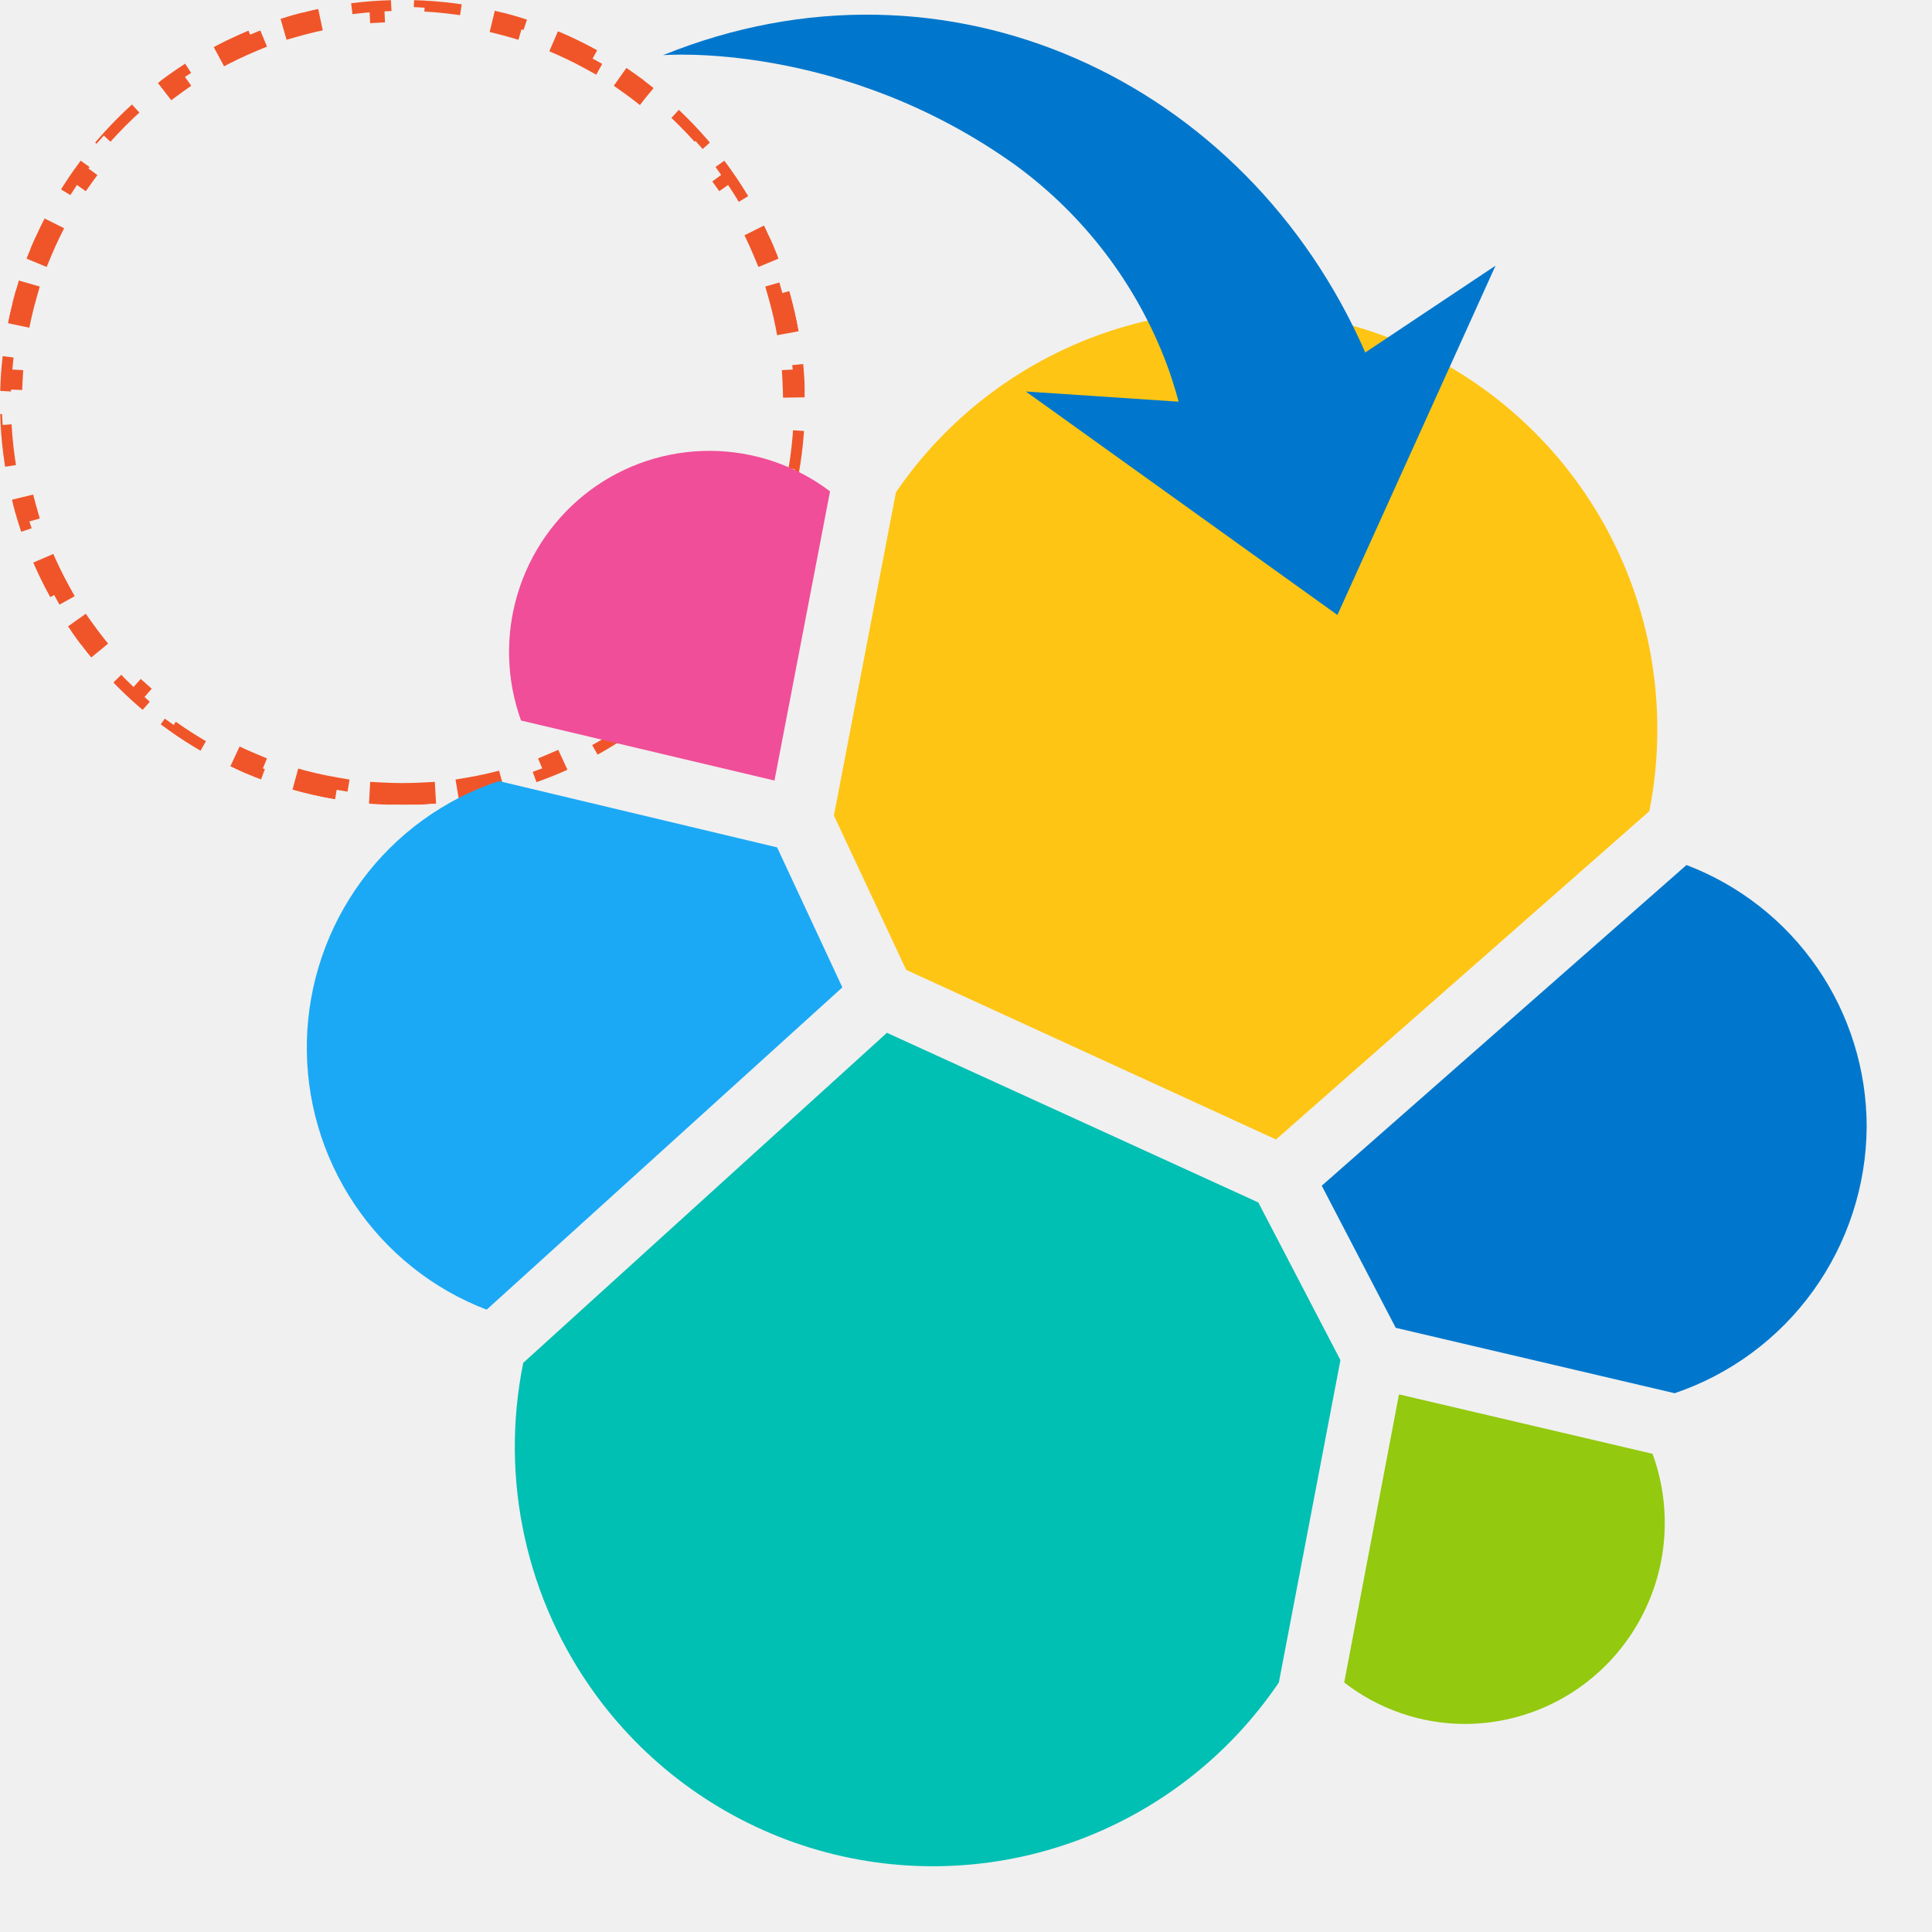
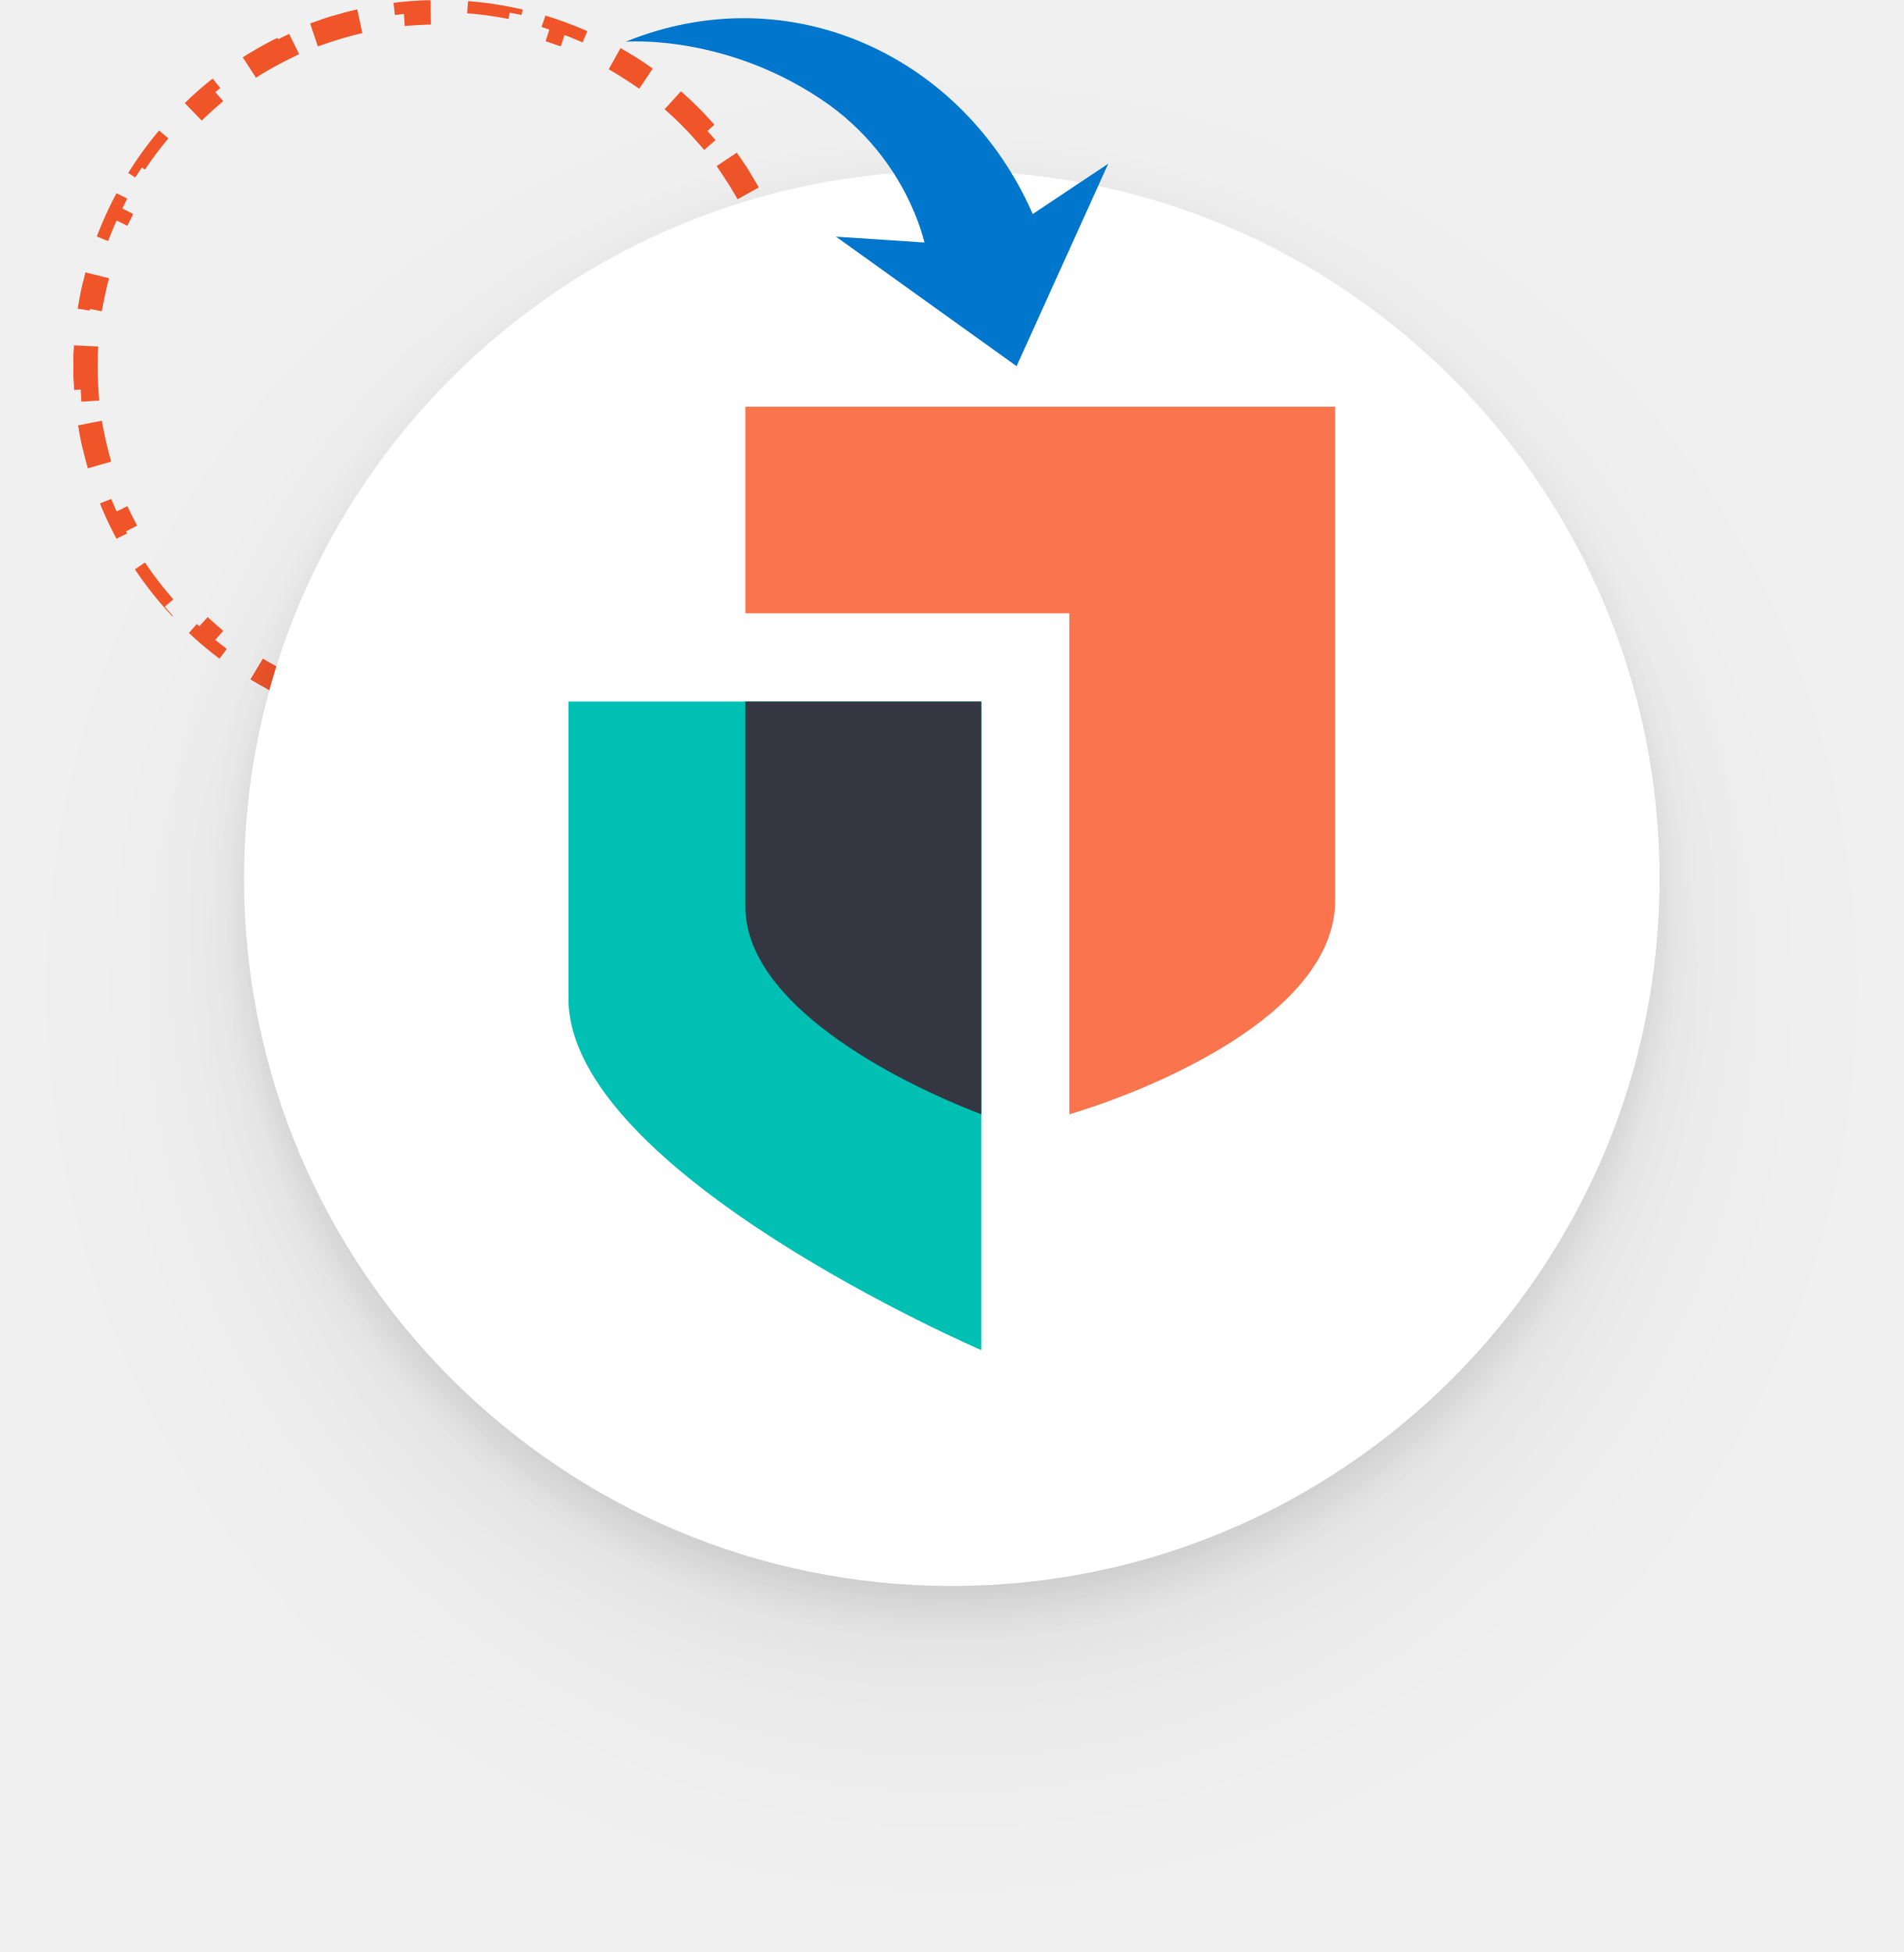
- <svg xmlns="http://www.w3.org/2000/svg" width="88" height="88" viewBox="0 0 88 88" fill="none">
-   <g clip-path="url(#clip0_2844_135051)">
-     <mask id="mask0_2844_135051" style="mask-type:luminance" maskUnits="userSpaceOnUse" x="0" y="0" width="37" height="37">
-       <path d="M0.001 18.333C0.001 8.208 8.209 0 18.334 0C28.459 0 36.668 8.208 36.668 18.333C36.668 28.459 28.459 36.667 18.334 36.667C8.209 36.667 0.001 28.459 0.001 18.333Z" fill="white" />
+ <svg xmlns="http://www.w3.org/2000/svg" width="78" height="80" viewBox="0 0 78 80" fill="none">
+   <g clip-path="url(#clip0_3393_148179)">
+     <mask id="mask0_3393_148179" style="mask-type:luminance" maskUnits="userSpaceOnUse" x="3" y="0" width="30" height="30">
+       <path d="M3 15C3 6.716 9.716 0 18 0C26.284 0 33 6.716 33 15C33 23.284 26.284 30 18 30C9.716 30 3 23.284 3 15Z" fill="white" />
    </mask>
-     <g mask="url(#mask0_2844_135051)">
-       <path d="M18.334 36.167C17.998 36.167 17.665 36.157 17.333 36.139L17.306 36.638C16.613 36.6 15.931 36.523 15.262 36.41L15.345 35.917C14.682 35.805 14.031 35.657 13.395 35.474L13.257 35.955C12.594 35.764 11.946 35.537 11.316 35.276L11.508 34.814C10.889 34.557 10.288 34.267 9.707 33.945L9.465 34.382C8.863 34.049 8.282 33.683 7.725 33.287L8.014 32.879C7.47 32.492 6.948 32.075 6.451 31.631L6.118 32.004C5.607 31.546 5.121 31.061 4.664 30.55L5.037 30.216C4.592 29.72 4.176 29.198 3.789 28.653L3.381 28.943C2.985 28.385 2.619 27.805 2.286 27.203L2.723 26.961C2.401 26.379 2.111 25.778 1.854 25.16L1.392 25.351C1.131 24.721 0.904 24.074 0.713 23.411L1.194 23.273C1.011 22.636 0.862 21.986 0.75 21.323L0.257 21.406C0.144 20.736 0.068 20.054 0.029 19.362L0.529 19.334C0.51 19.003 0.501 18.669 0.501 18.333C0.501 17.997 0.51 17.664 0.529 17.332L0.029 17.305C0.068 16.613 0.144 15.931 0.257 15.261L0.75 15.344C0.862 14.681 1.011 14.03 1.194 13.394L0.713 13.256C0.904 12.593 1.131 11.945 1.392 11.316L1.854 11.507C2.111 10.888 2.401 10.287 2.723 9.706L2.286 9.464C2.619 8.862 2.985 8.281 3.381 7.724L3.789 8.013C4.176 7.469 4.592 6.947 5.037 6.45L4.664 6.117C5.121 5.606 5.607 5.12 6.118 4.663L6.451 5.036C6.948 4.591 7.47 4.175 8.014 3.788L7.725 3.38C8.282 2.984 8.863 2.618 9.465 2.285L9.707 2.722C10.288 2.4 10.889 2.11 11.508 1.853L11.316 1.391C11.946 1.13 12.594 0.903 13.257 0.712L13.395 1.193C14.031 1.01 14.682 0.861 15.345 0.749L15.262 0.256C15.931 0.143 16.613 0.067 17.306 0.028L17.333 0.528C17.665 0.509 17.998 0.5 18.334 0.5C18.67 0.5 19.004 0.509 19.335 0.528L19.363 0.028C20.055 0.067 20.737 0.143 21.407 0.256L21.324 0.749C21.987 0.861 22.637 1.01 23.273 1.193L23.412 0.712C24.075 0.903 24.722 1.13 25.352 1.391L25.161 1.853C25.779 2.11 26.38 2.4 26.962 2.722L27.204 2.285C27.805 2.618 28.386 2.984 28.944 3.38L28.654 3.788C29.199 4.175 29.721 4.591 30.217 5.036L30.551 4.663C31.062 5.12 31.547 5.606 32.005 6.117L31.632 6.45C32.076 6.947 32.493 7.469 32.88 8.013L33.288 7.724C33.684 8.281 34.05 8.862 34.383 9.464L33.946 9.706C34.268 10.287 34.558 10.888 34.815 11.507L35.276 11.316C35.538 11.945 35.765 12.593 35.956 13.256L35.475 13.394C35.658 14.03 35.806 14.681 35.918 15.344L36.411 15.261C36.524 15.931 36.601 16.613 36.639 17.305L36.14 17.332C36.158 17.664 36.168 17.997 36.168 18.333C36.168 18.669 36.158 19.003 36.14 19.334L36.639 19.362C36.601 20.054 36.524 20.736 36.411 21.406L35.918 21.323C35.806 21.986 35.658 22.636 35.475 23.273L35.956 23.411C35.765 24.074 35.538 24.721 35.276 25.351L34.815 25.16C34.558 25.778 34.268 26.379 33.946 26.961L34.383 27.203C34.05 27.805 33.684 28.385 33.288 28.943L32.88 28.653C32.493 29.198 32.076 29.72 31.632 30.216L32.005 30.55C31.547 31.061 31.062 31.546 30.551 32.004L30.217 31.631C29.721 32.075 29.199 32.492 28.654 32.879L28.944 33.287C28.386 33.683 27.805 34.049 27.204 34.382L26.962 33.945C26.38 34.267 25.779 34.557 25.161 34.814L25.352 35.276C24.722 35.537 24.075 35.764 23.412 35.955L23.273 35.474C22.637 35.657 21.987 35.805 21.324 35.917L21.407 36.41C20.737 36.523 20.055 36.6 19.363 36.638L19.335 36.139C19.004 36.157 18.67 36.167 18.334 36.167Z" stroke="#F05529" stroke-dasharray="2 2" />
+     <g mask="url(#mask0_3393_148179)">
+       <path d="M18 29.5C17.681 29.5 17.364 29.49 17.05 29.469L17.018 29.968C16.357 29.926 15.708 29.84 15.073 29.715L15.17 29.224C14.543 29.1 13.932 28.936 13.337 28.734L13.177 29.208C12.553 28.996 11.948 28.744 11.364 28.456L11.586 28.008C11.016 27.727 10.468 27.409 9.944 27.058L9.666 27.474C9.121 27.109 8.601 26.709 8.11 26.278L8.44 25.902C7.964 25.484 7.516 25.036 7.098 24.56L6.722 24.89C6.291 24.399 5.891 23.879 5.527 23.334L5.942 23.056C5.591 22.532 5.273 21.984 4.992 21.414L4.544 21.636C4.255 21.052 4.004 20.447 3.792 19.823L4.266 19.663C4.064 19.068 3.9 18.457 3.776 17.83L3.286 17.927C3.16 17.292 3.074 16.643 3.032 15.982L3.531 15.95C3.51 15.636 3.5 15.319 3.5 15C3.5 14.681 3.51 14.364 3.531 14.05L3.032 14.018C3.074 13.357 3.16 12.708 3.286 12.073L3.776 12.17C3.9 11.543 4.064 10.932 4.266 10.337L3.792 10.177C4.004 9.553 4.255 8.948 4.544 8.364L4.992 8.586C5.273 8.016 5.591 7.468 5.942 6.944L5.527 6.666C5.891 6.121 6.291 5.601 6.722 5.11L7.098 5.44C7.516 4.964 7.964 4.516 8.44 4.098L8.11 3.722C8.601 3.291 9.121 2.891 9.666 2.527L9.944 2.942C10.468 2.591 11.016 2.273 11.586 1.992L11.364 1.544C11.948 1.256 12.553 1.004 13.177 0.792L13.337 1.266C13.932 1.064 14.543 0.9 15.17 0.776L15.073 0.286C15.708 0.16 16.357 0.074 17.018 0.032L17.05 0.531C17.364 0.51 17.681 0.5 18 0.5C18.319 0.5 18.636 0.51 18.95 0.531L18.982 0.032C19.643 0.074 20.292 0.16 20.927 0.286L20.83 0.776C21.457 0.9 22.068 1.064 22.663 1.266L22.823 0.792C23.447 1.004 24.052 1.256 24.636 1.544L24.414 1.992C24.984 2.273 25.532 2.591 26.056 2.942L26.334 2.527C26.879 2.891 27.399 3.291 27.89 3.722L27.56 4.098C28.036 4.516 28.484 4.964 28.902 5.44L29.278 5.11C29.709 5.601 30.109 6.121 30.474 6.666L30.058 6.944C30.409 7.468 30.727 8.016 31.008 8.586L31.456 8.364C31.744 8.948 31.996 9.553 32.208 10.177L31.734 10.337C31.936 10.932 32.1 11.543 32.224 12.17L32.715 12.073C32.84 12.708 32.926 13.357 32.968 14.018L32.469 14.05C32.49 14.364 32.5 14.681 32.5 15C32.5 15.319 32.49 15.636 32.469 15.95L32.968 15.982C32.926 16.643 32.84 17.292 32.715 17.927L32.224 17.83C32.1 18.457 31.936 19.068 31.734 19.663L32.208 19.823C31.996 20.447 31.744 21.052 31.456 21.636L31.008 21.414C30.727 21.984 30.409 22.532 30.058 23.056L30.474 23.334C30.109 23.879 29.709 24.399 29.278 24.89L28.902 24.56C28.484 25.036 28.036 25.484 27.56 25.902L27.89 26.278C27.399 26.709 26.879 27.109 26.334 27.474L26.056 27.058C25.532 27.409 24.984 27.727 24.414 28.008L24.636 28.456C24.052 28.744 23.447 28.996 22.823 29.208L22.663 28.734C22.068 28.936 21.457 29.1 20.83 29.224L20.927 29.715C20.292 29.84 19.643 29.926 18.982 29.968L18.95 29.469C18.636 29.49 18.319 29.5 18 29.5Z" stroke="#F05529" stroke-dasharray="2 2" />
    </g>
  </g>
-   <g clip-path="url(#clip1_2844_135051)">
-     <path fill-rule="evenodd" clip-rule="evenodd" d="M85.258 42.592C87.051 45.161 88.009 48.22 88.001 51.353C87.986 54.498 87.01 57.564 85.205 60.14C83.403 62.712 80.857 64.669 77.909 65.749C78.768 68.109 78.84 70.682 78.115 73.086C77.39 75.49 75.906 77.594 73.886 79.085C71.867 80.569 69.419 81.354 66.914 81.322C64.409 81.29 61.982 80.442 60.002 78.907C57.331 82.652 53.539 85.451 49.174 86.9C44.812 88.347 40.103 88.367 35.73 86.956C31.353 85.541 27.539 82.771 24.839 79.046C22.134 75.315 20.679 70.823 20.684 66.214C20.683 64.821 20.812 63.432 21.069 62.063C18.112 61.003 15.557 59.052 13.756 56.478C11.952 53.899 10.989 50.824 11.001 47.676C11.017 44.53 11.994 41.464 13.8 38.888C15.603 36.317 18.152 34.36 21.102 33.282C20.232 30.921 20.15 28.342 20.869 25.931C21.588 23.52 23.07 21.408 25.092 19.91C27.112 18.419 29.564 17.629 32.074 17.66C34.585 17.69 37.017 18.539 39 20.079C41.892 16.041 46.078 13.115 50.863 11.787C55.644 10.462 60.736 10.818 65.286 12.795C69.842 14.776 73.584 18.256 75.89 22.656C78.201 27.062 78.942 32.125 77.991 37.009C80.931 38.075 83.47 40.026 85.258 42.592ZM41.272 44.175L58.12 51.901L75.123 36.951C75.369 35.718 75.492 34.463 75.489 33.205C75.49 29.134 74.192 25.168 71.783 21.886C69.38 18.61 65.989 16.19 62.11 14.982C58.234 13.778 54.074 13.85 50.242 15.189C46.405 16.531 43.099 19.067 40.81 22.425L37.985 37.146L41.274 44.172L41.272 44.175ZM23.834 62.08C23.301 64.7 23.323 67.403 23.898 70.015C24.473 72.627 25.587 75.089 27.171 77.244C29.588 80.531 32.995 82.954 36.892 84.16C40.785 85.362 44.961 85.28 48.803 83.926C52.651 82.57 55.963 80.014 58.25 76.635L61.056 61.952L57.314 54.77L40.398 47.043L23.831 62.077L23.834 62.08ZM35.275 35.553L23.725 32.818L23.73 32.813C23.062 30.957 23.008 28.936 23.576 27.048C24.145 25.16 25.306 23.504 26.887 22.326C28.469 21.154 30.388 20.526 32.356 20.536C34.325 20.546 36.237 21.193 37.807 22.381L35.275 35.553ZM22.724 35.577C20.225 36.405 18.044 37.987 16.48 40.106C14.913 42.228 14.039 44.782 13.978 47.42C13.916 50.057 14.671 52.649 16.138 54.842C17.604 57.032 19.709 58.716 22.166 59.654L38.367 44.974L35.396 38.597L22.724 35.577ZM66.725 78.524C64.734 78.521 62.8 77.856 61.227 76.635L63.722 63.512L75.272 66.219C75.776 67.601 75.941 69.084 75.752 70.543C75.564 72.002 75.027 73.394 74.187 74.602C73.351 75.809 72.237 76.796 70.937 77.479C69.638 78.162 68.193 78.52 66.725 78.524ZM63.573 60.48L76.278 63.459C78.816 62.6 81.022 60.969 82.587 58.795C84.156 56.618 85.008 54.005 85.025 51.322C85.024 48.735 84.239 46.209 82.772 44.079C81.308 41.951 79.231 40.319 76.817 39.401L60.204 54.007L63.573 60.48Z" />
-     <path d="M41.271 44.175L58.12 51.901L75.122 36.951C75.369 35.718 75.491 34.463 75.488 33.205C75.49 29.134 74.192 25.168 71.783 21.886C69.379 18.61 65.989 16.19 62.109 14.982C58.234 13.778 54.073 13.85 50.242 15.189C46.405 16.531 43.099 19.067 40.809 22.425L37.984 37.146L41.274 44.173L41.271 44.175Z" fill="#FEC514" />
-     <path d="M23.833 62.08C23.3 64.701 23.322 67.403 23.897 70.015C24.472 72.627 25.587 75.089 27.171 77.244C29.587 80.531 32.995 82.954 36.892 84.16C40.784 85.362 44.96 85.28 48.803 83.926C52.651 82.57 55.962 80.014 58.25 76.635L61.055 61.952L57.314 54.77L40.398 47.043L23.831 62.078L23.833 62.08Z" fill="#00BFB3" />
-     <path d="M23.726 32.817L35.276 35.553L37.807 22.381C36.237 21.193 34.325 20.546 32.356 20.536C30.388 20.526 28.469 21.154 26.887 22.326C25.306 23.504 24.145 25.16 23.577 27.048C23.008 28.936 23.062 30.957 23.73 32.813" fill="#F04E98" />
-     <path d="M22.725 35.577C20.225 36.405 18.044 37.987 16.48 40.106C14.913 42.228 14.039 44.782 13.978 47.42C13.917 50.057 14.671 52.649 16.139 54.842C17.604 57.032 19.71 58.716 22.166 59.654L38.368 44.974L35.396 38.597L22.725 35.577Z" fill="#1BA9F5" />
-     <path d="M61.227 76.635C62.8 77.856 64.734 78.521 66.725 78.524C68.193 78.52 69.638 78.162 70.937 77.479C72.236 76.796 73.351 75.809 74.187 74.602C75.026 73.394 75.563 72.002 75.752 70.543C75.941 69.084 75.776 67.601 75.272 66.219L63.722 63.512L61.227 76.635Z" fill="#93C90E" />
-     <path d="M63.573 60.48L76.278 63.459C78.816 62.6 81.022 60.969 82.587 58.795C84.156 56.618 85.008 54.005 85.025 51.322C85.024 48.735 84.239 46.209 82.772 44.079C81.308 41.951 79.231 40.319 76.817 39.401L60.204 54.007L63.573 60.48Z" fill="#0077CC" />
+   <g filter="url(#filter0_ddd_3393_148179)">
+     <rect x="10" y="7" width="58" height="58" rx="29" fill="white" />
+     <g clip-path="url(#clip1_3393_148179)">
+       <rect width="38.667" height="38.667" transform="translate(19.667 16.6666)" fill="white" />
+       <path fill-rule="evenodd" clip-rule="evenodd" d="M30.542 25.135V16.667H54.709V36.899C54.709 41.628 47.002 44.725 43.815 45.667V25.135H30.542Z" fill="#FA744E" />
+       <path fill-rule="evenodd" clip-rule="evenodd" d="M23.292 40.921V28.75H40.209V55.333C40.209 55.333 23.292 48.047 23.292 40.921Z" fill="#00BFB3" />
+       <path fill-rule="evenodd" clip-rule="evenodd" d="M30.542 28.75H40.209V45.667C36.604 44.288 30.542 41.128 30.542 37.156V28.75Z" fill="#343741" />
+     </g>
  </g>
-   <path d="M60.918 28.011L68.119 12.101L62.186 16.056C56.762 3.66 43.141 -2.737 30.202 2.513C30.202 2.513 38.31 1.837 46.244 7.515C49.379 9.801 51.776 12.954 53.142 16.586C53.344 17.135 53.53 17.714 53.685 18.296L46.727 17.833L60.918 28.011Z" fill="#0077CC" />
+   <path d="M41.654 15.007L45.41 6.709L42.316 8.772C39.487 2.307 32.383 -1.03 25.635 1.709C25.635 1.709 29.863 1.356 34.002 4.317C35.636 5.51 36.887 7.154 37.599 9.048C37.704 9.335 37.801 9.636 37.882 9.94L34.253 9.699L41.654 15.007Z" fill="#0077CC" />
  <defs>
-     <clipPath id="clip0_2844_135051">
-       <rect width="36.667" height="36.667" fill="white" transform="translate(0.000976562)" />
+     <filter id="filter0_ddd_3393_148179" x="0" y="1.5" width="78" height="78" filterUnits="userSpaceOnUse" color-interpolation-filters="sRGB">
+       <feFlood flood-opacity="0" result="BackgroundImageFix" />
+       <feColorMatrix in="SourceAlpha" type="matrix" values="0 0 0 0 0 0 0 0 0 0 0 0 0 0 0 0 0 0 127 0" result="hardAlpha" />
+       <feOffset dy="4.5" />
+       <feGaussianBlur stdDeviation="5" />
+       <feColorMatrix type="matrix" values="0 0 0 0 0 0 0 0 0 0 0 0 0 0 0 0 0 0 0.05 0" />
+       <feBlend mode="normal" in2="BackgroundImageFix" result="effect1_dropShadow_3393_148179" />
+       <feColorMatrix in="SourceAlpha" type="matrix" values="0 0 0 0 0 0 0 0 0 0 0 0 0 0 0 0 0 0 127 0" result="hardAlpha" />
+       <feOffset dy="1.9" />
+       <feGaussianBlur stdDeviation="2" />
+       <feColorMatrix type="matrix" values="0 0 0 0 0 0 0 0 0 0 0 0 0 0 0 0 0 0 0.05 0" />
+       <feBlend mode="normal" in2="effect1_dropShadow_3393_148179" result="effect2_dropShadow_3393_148179" />
+       <feColorMatrix in="SourceAlpha" type="matrix" values="0 0 0 0 0 0 0 0 0 0 0 0 0 0 0 0 0 0 127 0" result="hardAlpha" />
+       <feOffset dy="0.7" />
+       <feGaussianBlur stdDeviation="0.7" />
+       <feColorMatrix type="matrix" values="0 0 0 0 0 0 0 0 0 0 0 0 0 0 0 0 0 0 0.07 0" />
+       <feBlend mode="normal" in2="effect2_dropShadow_3393_148179" result="effect3_dropShadow_3393_148179" />
+       <feBlend mode="normal" in="SourceGraphic" in2="effect3_dropShadow_3393_148179" result="shape" />
+     </filter>
+     <clipPath id="clip0_3393_148179">
+       <rect width="30" height="30" fill="white" transform="translate(3)" />
    </clipPath>
-     <clipPath id="clip1_2844_135051">
-       <rect width="77" height="77" fill="white" transform="translate(11.001 11)" />
+     <clipPath id="clip1_3393_148179">
+       <rect width="38.667" height="38.667" fill="white" transform="translate(19.667 16.6666)" />
    </clipPath>
  </defs>
</svg>
